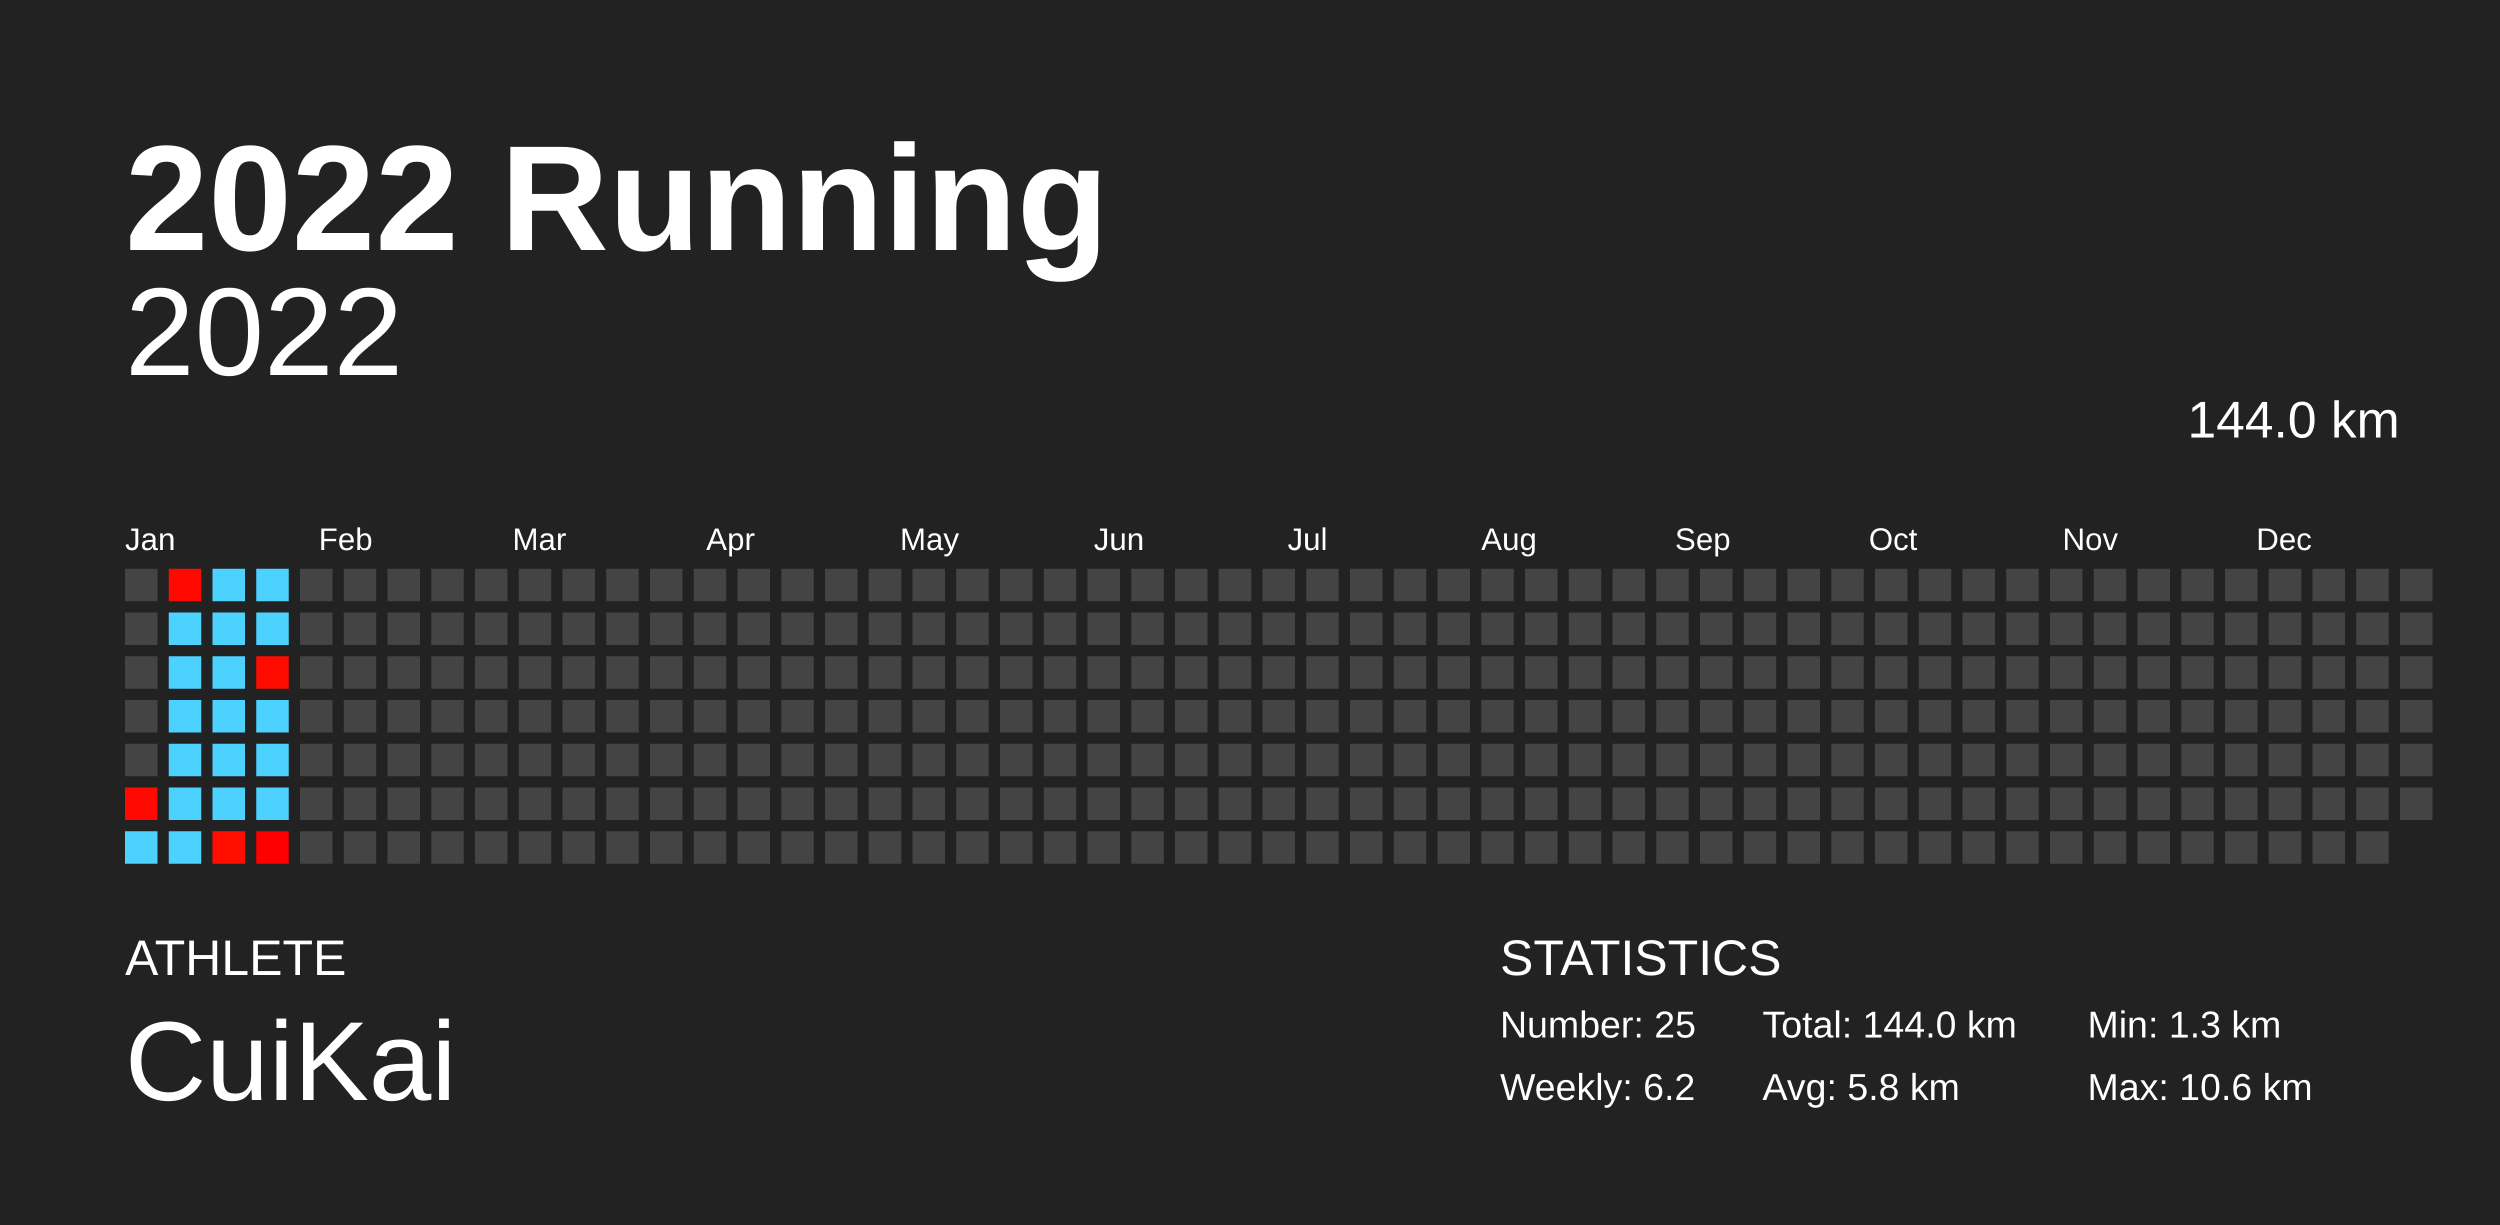
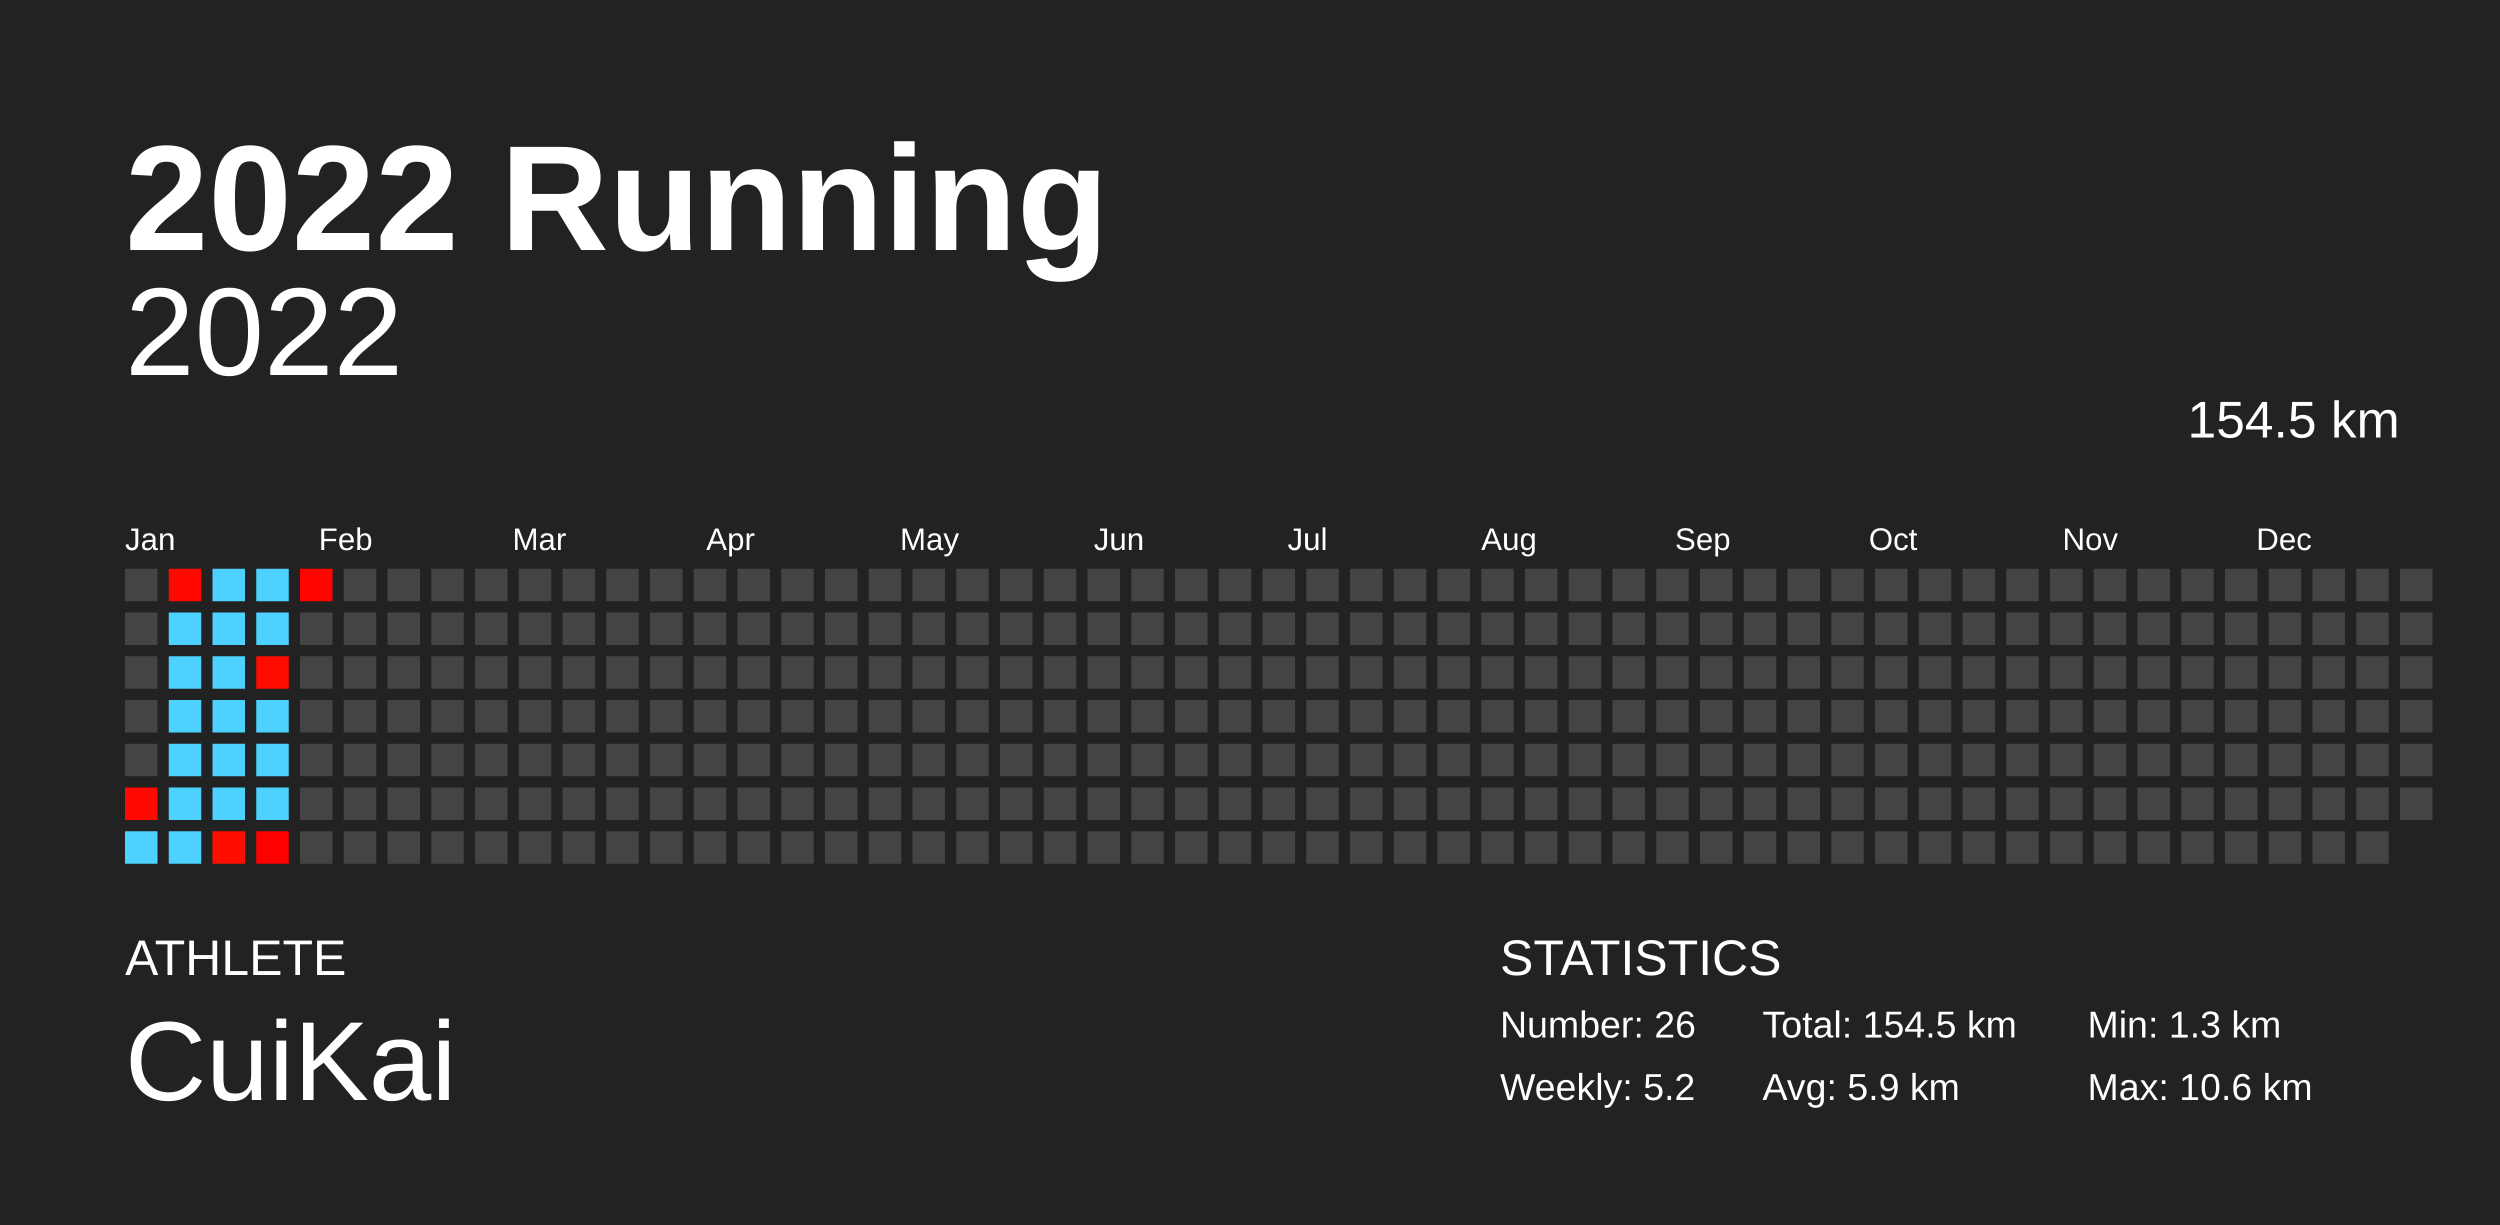
<svg xmlns="http://www.w3.org/2000/svg" baseProfile="full" height="98mm" version="1.1" viewBox="0,0,200,98" width="200mm">
  <defs />
  <rect fill="#222222" height="98" width="200" x="0" y="0" />
  <text fill="#FFFFFF" style="font-size:12px; font-family:Arial; font-weight:bold;" x="10" y="20">2022 Running</text>
  <text fill="#FFFFFF" style="font-size:4px; font-family:Arial" x="10" y="78">ATHLETE</text>
  <text fill="#FFFFFF" style="font-size:9px; font-family:Arial" x="10" y="88">CuiKai</text>
  <text fill="#FFFFFF" style="font-size:4px; font-family:Arial" x="120" y="78">STATISTICS</text>
-   <text fill="#FFFFFF" style="font-size:3px; font-family:Arial" x="120" y="83">Number: 25</text>
-   <text fill="#FFFFFF" style="font-size:3px; font-family:Arial" x="120" y="88">Weekly: 6.2</text>
-   <text fill="#FFFFFF" style="font-size:3px; font-family:Arial" x="141" y="83">Total: 144.0 km</text>
-   <text fill="#FFFFFF" style="font-size:3px; font-family:Arial" x="141" y="88">Avg: 5.8 km</text>
+   <text fill="#FFFFFF" style="font-size:3px; font-family:Arial" x="120" y="83">Number: 26</text>
+   <text fill="#FFFFFF" style="font-size:3px; font-family:Arial" x="120" y="88">Weekly: 5.2</text>
+   <text fill="#FFFFFF" style="font-size:3px; font-family:Arial" x="141" y="83">Total: 154.5 km</text>
+   <text fill="#FFFFFF" style="font-size:3px; font-family:Arial" x="141" y="88">Avg: 5.9 km</text>
  <text fill="#FFFFFF" style="font-size:3px; font-family:Arial" x="167" y="83">Min: 1.3 km</text>
  <text fill="#FFFFFF" style="font-size:3px; font-family:Arial" x="167" y="88">Max: 10.6 km</text>
  <text alignment-baseline="hanging" fill="#FFFFFF" style="font-size:10.0px; font-family:Arial;" x="10" y="30">2022</text>
-   <text alignment-baseline="hanging" fill="#FFFFFF" style="font-size:4.125px; font-family:Arial;" x="175" y="35">144.0 km</text>
+   <text alignment-baseline="hanging" fill="#FFFFFF" style="font-size:4.125px; font-family:Arial;" x="175" y="35">154.5 km</text>
  <text fill="#FFFFFF" style="font-size:2.5px; font-family:Arial" x="10.0" y="44">Jan</text>
  <text fill="#FFFFFF" style="font-size:2.5px; font-family:Arial" x="25.5" y="44">Feb</text>
  <text fill="#FFFFFF" style="font-size:2.5px; font-family:Arial" x="41.0" y="44">Mar</text>
  <text fill="#FFFFFF" style="font-size:2.5px; font-family:Arial" x="56.5" y="44">Apr</text>
  <text fill="#FFFFFF" style="font-size:2.5px; font-family:Arial" x="72.0" y="44">May</text>
  <text fill="#FFFFFF" style="font-size:2.5px; font-family:Arial" x="87.5" y="44">Jun</text>
  <text fill="#FFFFFF" style="font-size:2.5px; font-family:Arial" x="103.0" y="44">Jul</text>
  <text fill="#FFFFFF" style="font-size:2.5px; font-family:Arial" x="118.5" y="44">Aug</text>
  <text fill="#FFFFFF" style="font-size:2.5px; font-family:Arial" x="134.0" y="44">Sep</text>
  <text fill="#FFFFFF" style="font-size:2.5px; font-family:Arial" x="149.5" y="44">Oct</text>
  <text fill="#FFFFFF" style="font-size:2.5px; font-family:Arial" x="165.0" y="44">Nov</text>
  <text fill="#FFFFFF" style="font-size:2.5px; font-family:Arial" x="180.5" y="44">Dec</text>
  <rect fill="#444444" height="2.6" width="2.6" x="10.0" y="45.5" />
  <rect fill="#444444" height="2.6" width="2.6" x="10.0" y="49.0" />
  <rect fill="#444444" height="2.6" width="2.6" x="10.0" y="52.5" />
  <rect fill="#444444" height="2.6" width="2.6" x="10.0" y="56.0" />
  <rect fill="#444444" height="2.6" width="2.6" x="10.0" y="59.5" />
  <rect fill="#ff0900" height="2.6" width="2.6" x="10.0" y="63.0" />
  <rect fill="#4dd2ff" height="2.6" width="2.6" x="10.0" y="66.5" />
  <rect fill="#ff0800" height="2.6" width="2.6" x="13.5" y="45.5" />
  <rect fill="#4dd2ff" height="2.6" width="2.6" x="13.5" y="49.0" />
  <rect fill="#4dd2ff" height="2.6" width="2.6" x="13.5" y="52.5" />
  <rect fill="#4dd2ff" height="2.6" width="2.6" x="13.5" y="56.0" />
  <rect fill="#4dd2ff" height="2.6" width="2.6" x="13.5" y="59.5" />
  <rect fill="#4dd2ff" height="2.6" width="2.6" x="13.5" y="63.0" />
  <rect fill="#4dd2ff" height="2.6" width="2.6" x="13.5" y="66.5" />
  <rect fill="#4dd2ff" height="2.6" width="2.6" x="17.0" y="45.5" />
  <rect fill="#4dd2ff" height="2.6" width="2.6" x="17.0" y="49.0" />
  <rect fill="#4dd2ff" height="2.6" width="2.6" x="17.0" y="52.5" />
  <rect fill="#4dd2ff" height="2.6" width="2.6" x="17.0" y="56.0" />
  <rect fill="#4dd2ff" height="2.6" width="2.6" x="17.0" y="59.5" />
  <rect fill="#4dd2ff" height="2.6" width="2.6" x="17.0" y="63.0" />
  <rect fill="#ff0e00" height="2.6" width="2.6" x="17.0" y="66.5" />
  <rect fill="#4dd2ff" height="2.6" width="2.6" x="20.5" y="45.5" />
  <rect fill="#4dd2ff" height="2.6" width="2.6" x="20.5" y="49.0" />
  <rect fill="#ff0c00" height="2.6" width="2.6" x="20.5" y="52.5" />
  <rect fill="#4dd2ff" height="2.6" width="2.6" x="20.5" y="56.0" />
  <rect fill="#4dd2ff" height="2.6" width="2.6" x="20.5" y="59.5" />
  <rect fill="#4dd2ff" height="2.6" width="2.6" x="20.5" y="63.0" />
  <rect fill="#ff0000" height="2.6" width="2.6" x="20.5" y="66.5" />
-   <rect fill="#444444" height="2.6" width="2.6" x="24.0" y="45.5" />
+   <rect fill="#ff0500" height="2.6" width="2.6" x="24.0" y="45.5" />
  <rect fill="#444444" height="2.6" width="2.6" x="24.0" y="49.0" />
  <rect fill="#444444" height="2.6" width="2.6" x="24.0" y="52.5" />
  <rect fill="#444444" height="2.6" width="2.6" x="24.0" y="56.0" />
  <rect fill="#444444" height="2.6" width="2.6" x="24.0" y="59.5" />
  <rect fill="#444444" height="2.6" width="2.6" x="24.0" y="63.0" />
  <rect fill="#444444" height="2.6" width="2.6" x="24.0" y="66.5" />
  <rect fill="#444444" height="2.6" width="2.6" x="27.5" y="45.5" />
  <rect fill="#444444" height="2.6" width="2.6" x="27.5" y="49.0" />
  <rect fill="#444444" height="2.6" width="2.6" x="27.5" y="52.5" />
  <rect fill="#444444" height="2.6" width="2.6" x="27.5" y="56.0" />
  <rect fill="#444444" height="2.6" width="2.6" x="27.5" y="59.5" />
  <rect fill="#444444" height="2.6" width="2.6" x="27.5" y="63.0" />
  <rect fill="#444444" height="2.6" width="2.6" x="27.5" y="66.5" />
  <rect fill="#444444" height="2.6" width="2.6" x="31.0" y="45.5" />
  <rect fill="#444444" height="2.6" width="2.6" x="31.0" y="49.0" />
  <rect fill="#444444" height="2.6" width="2.6" x="31.0" y="52.5" />
  <rect fill="#444444" height="2.6" width="2.6" x="31.0" y="56.0" />
  <rect fill="#444444" height="2.6" width="2.6" x="31.0" y="59.5" />
  <rect fill="#444444" height="2.6" width="2.6" x="31.0" y="63.0" />
  <rect fill="#444444" height="2.6" width="2.6" x="31.0" y="66.5" />
  <rect fill="#444444" height="2.6" width="2.6" x="34.5" y="45.5" />
  <rect fill="#444444" height="2.6" width="2.6" x="34.5" y="49.0" />
  <rect fill="#444444" height="2.6" width="2.6" x="34.5" y="52.5" />
  <rect fill="#444444" height="2.6" width="2.6" x="34.5" y="56.0" />
  <rect fill="#444444" height="2.6" width="2.6" x="34.5" y="59.5" />
  <rect fill="#444444" height="2.6" width="2.6" x="34.5" y="63.0" />
  <rect fill="#444444" height="2.6" width="2.6" x="34.5" y="66.5" />
  <rect fill="#444444" height="2.6" width="2.6" x="38.0" y="45.5" />
  <rect fill="#444444" height="2.6" width="2.6" x="38.0" y="49.0" />
  <rect fill="#444444" height="2.6" width="2.6" x="38.0" y="52.5" />
  <rect fill="#444444" height="2.6" width="2.6" x="38.0" y="56.0" />
  <rect fill="#444444" height="2.6" width="2.6" x="38.0" y="59.5" />
  <rect fill="#444444" height="2.6" width="2.6" x="38.0" y="63.0" />
  <rect fill="#444444" height="2.6" width="2.6" x="38.0" y="66.5" />
  <rect fill="#444444" height="2.6" width="2.6" x="41.5" y="45.5" />
  <rect fill="#444444" height="2.6" width="2.6" x="41.5" y="49.0" />
  <rect fill="#444444" height="2.6" width="2.6" x="41.5" y="52.5" />
  <rect fill="#444444" height="2.6" width="2.6" x="41.5" y="56.0" />
  <rect fill="#444444" height="2.6" width="2.6" x="41.5" y="59.5" />
  <rect fill="#444444" height="2.6" width="2.6" x="41.5" y="63.0" />
  <rect fill="#444444" height="2.6" width="2.6" x="41.5" y="66.5" />
  <rect fill="#444444" height="2.6" width="2.6" x="45.0" y="45.5" />
  <rect fill="#444444" height="2.6" width="2.6" x="45.0" y="49.0" />
  <rect fill="#444444" height="2.6" width="2.6" x="45.0" y="52.5" />
  <rect fill="#444444" height="2.6" width="2.6" x="45.0" y="56.0" />
  <rect fill="#444444" height="2.6" width="2.6" x="45.0" y="59.5" />
  <rect fill="#444444" height="2.6" width="2.6" x="45.0" y="63.0" />
  <rect fill="#444444" height="2.6" width="2.6" x="45.0" y="66.5" />
  <rect fill="#444444" height="2.6" width="2.6" x="48.5" y="45.5" />
  <rect fill="#444444" height="2.6" width="2.6" x="48.5" y="49.0" />
  <rect fill="#444444" height="2.6" width="2.6" x="48.5" y="52.5" />
  <rect fill="#444444" height="2.6" width="2.6" x="48.5" y="56.0" />
  <rect fill="#444444" height="2.6" width="2.6" x="48.5" y="59.5" />
  <rect fill="#444444" height="2.6" width="2.6" x="48.5" y="63.0" />
  <rect fill="#444444" height="2.6" width="2.6" x="48.5" y="66.5" />
  <rect fill="#444444" height="2.6" width="2.6" x="52.0" y="45.5" />
  <rect fill="#444444" height="2.6" width="2.6" x="52.0" y="49.0" />
  <rect fill="#444444" height="2.6" width="2.6" x="52.0" y="52.5" />
  <rect fill="#444444" height="2.6" width="2.6" x="52.0" y="56.0" />
  <rect fill="#444444" height="2.6" width="2.6" x="52.0" y="59.5" />
  <rect fill="#444444" height="2.6" width="2.6" x="52.0" y="63.0" />
  <rect fill="#444444" height="2.6" width="2.6" x="52.0" y="66.5" />
  <rect fill="#444444" height="2.6" width="2.6" x="55.5" y="45.5" />
  <rect fill="#444444" height="2.6" width="2.6" x="55.5" y="49.0" />
  <rect fill="#444444" height="2.6" width="2.6" x="55.5" y="52.5" />
  <rect fill="#444444" height="2.6" width="2.6" x="55.5" y="56.0" />
  <rect fill="#444444" height="2.6" width="2.6" x="55.5" y="59.5" />
  <rect fill="#444444" height="2.6" width="2.6" x="55.5" y="63.0" />
  <rect fill="#444444" height="2.6" width="2.6" x="55.5" y="66.5" />
  <rect fill="#444444" height="2.6" width="2.6" x="59.0" y="45.5" />
  <rect fill="#444444" height="2.6" width="2.6" x="59.0" y="49.0" />
  <rect fill="#444444" height="2.6" width="2.6" x="59.0" y="52.5" />
  <rect fill="#444444" height="2.6" width="2.6" x="59.0" y="56.0" />
  <rect fill="#444444" height="2.6" width="2.6" x="59.0" y="59.5" />
  <rect fill="#444444" height="2.6" width="2.6" x="59.0" y="63.0" />
  <rect fill="#444444" height="2.6" width="2.6" x="59.0" y="66.5" />
  <rect fill="#444444" height="2.6" width="2.6" x="62.5" y="45.5" />
  <rect fill="#444444" height="2.6" width="2.6" x="62.5" y="49.0" />
  <rect fill="#444444" height="2.6" width="2.6" x="62.5" y="52.5" />
  <rect fill="#444444" height="2.6" width="2.6" x="62.5" y="56.0" />
  <rect fill="#444444" height="2.6" width="2.6" x="62.5" y="59.5" />
  <rect fill="#444444" height="2.6" width="2.6" x="62.5" y="63.0" />
  <rect fill="#444444" height="2.6" width="2.6" x="62.5" y="66.5" />
  <rect fill="#444444" height="2.6" width="2.6" x="66.0" y="45.5" />
  <rect fill="#444444" height="2.6" width="2.6" x="66.0" y="49.0" />
  <rect fill="#444444" height="2.6" width="2.6" x="66.0" y="52.5" />
  <rect fill="#444444" height="2.6" width="2.6" x="66.0" y="56.0" />
  <rect fill="#444444" height="2.6" width="2.6" x="66.0" y="59.5" />
  <rect fill="#444444" height="2.6" width="2.6" x="66.0" y="63.0" />
  <rect fill="#444444" height="2.6" width="2.6" x="66.0" y="66.5" />
  <rect fill="#444444" height="2.6" width="2.6" x="69.5" y="45.5" />
  <rect fill="#444444" height="2.6" width="2.6" x="69.5" y="49.0" />
  <rect fill="#444444" height="2.6" width="2.6" x="69.5" y="52.5" />
  <rect fill="#444444" height="2.6" width="2.6" x="69.5" y="56.0" />
  <rect fill="#444444" height="2.6" width="2.6" x="69.5" y="59.5" />
  <rect fill="#444444" height="2.6" width="2.6" x="69.5" y="63.0" />
  <rect fill="#444444" height="2.6" width="2.6" x="69.5" y="66.5" />
  <rect fill="#444444" height="2.6" width="2.6" x="73.0" y="45.5" />
  <rect fill="#444444" height="2.6" width="2.6" x="73.0" y="49.0" />
  <rect fill="#444444" height="2.6" width="2.6" x="73.0" y="52.5" />
  <rect fill="#444444" height="2.6" width="2.6" x="73.0" y="56.0" />
  <rect fill="#444444" height="2.6" width="2.6" x="73.0" y="59.5" />
  <rect fill="#444444" height="2.6" width="2.6" x="73.0" y="63.0" />
  <rect fill="#444444" height="2.6" width="2.6" x="73.0" y="66.5" />
  <rect fill="#444444" height="2.6" width="2.6" x="76.5" y="45.5" />
  <rect fill="#444444" height="2.6" width="2.6" x="76.5" y="49.0" />
  <rect fill="#444444" height="2.6" width="2.6" x="76.5" y="52.5" />
  <rect fill="#444444" height="2.6" width="2.6" x="76.5" y="56.0" />
  <rect fill="#444444" height="2.6" width="2.6" x="76.5" y="59.5" />
  <rect fill="#444444" height="2.6" width="2.6" x="76.5" y="63.0" />
  <rect fill="#444444" height="2.6" width="2.6" x="76.5" y="66.5" />
  <rect fill="#444444" height="2.6" width="2.6" x="80.0" y="45.5" />
  <rect fill="#444444" height="2.6" width="2.6" x="80.0" y="49.0" />
  <rect fill="#444444" height="2.6" width="2.6" x="80.0" y="52.5" />
  <rect fill="#444444" height="2.6" width="2.6" x="80.0" y="56.0" />
  <rect fill="#444444" height="2.6" width="2.6" x="80.0" y="59.5" />
  <rect fill="#444444" height="2.6" width="2.6" x="80.0" y="63.0" />
  <rect fill="#444444" height="2.6" width="2.6" x="80.0" y="66.5" />
  <rect fill="#444444" height="2.6" width="2.6" x="83.5" y="45.5" />
  <rect fill="#444444" height="2.6" width="2.6" x="83.5" y="49.0" />
  <rect fill="#444444" height="2.6" width="2.6" x="83.5" y="52.5" />
  <rect fill="#444444" height="2.6" width="2.6" x="83.5" y="56.0" />
  <rect fill="#444444" height="2.6" width="2.6" x="83.5" y="59.5" />
  <rect fill="#444444" height="2.6" width="2.6" x="83.5" y="63.0" />
  <rect fill="#444444" height="2.6" width="2.6" x="83.5" y="66.5" />
  <rect fill="#444444" height="2.6" width="2.6" x="87.0" y="45.5" />
  <rect fill="#444444" height="2.6" width="2.6" x="87.0" y="49.0" />
  <rect fill="#444444" height="2.6" width="2.6" x="87.0" y="52.5" />
  <rect fill="#444444" height="2.6" width="2.6" x="87.0" y="56.0" />
  <rect fill="#444444" height="2.6" width="2.6" x="87.0" y="59.5" />
  <rect fill="#444444" height="2.6" width="2.6" x="87.0" y="63.0" />
  <rect fill="#444444" height="2.6" width="2.6" x="87.0" y="66.5" />
  <rect fill="#444444" height="2.6" width="2.6" x="90.5" y="45.5" />
  <rect fill="#444444" height="2.6" width="2.6" x="90.5" y="49.0" />
  <rect fill="#444444" height="2.6" width="2.6" x="90.5" y="52.5" />
  <rect fill="#444444" height="2.6" width="2.6" x="90.5" y="56.0" />
  <rect fill="#444444" height="2.6" width="2.6" x="90.5" y="59.5" />
  <rect fill="#444444" height="2.6" width="2.6" x="90.5" y="63.0" />
  <rect fill="#444444" height="2.6" width="2.6" x="90.5" y="66.5" />
  <rect fill="#444444" height="2.6" width="2.6" x="94.0" y="45.5" />
  <rect fill="#444444" height="2.6" width="2.6" x="94.0" y="49.0" />
  <rect fill="#444444" height="2.6" width="2.6" x="94.0" y="52.5" />
  <rect fill="#444444" height="2.6" width="2.6" x="94.0" y="56.0" />
  <rect fill="#444444" height="2.6" width="2.6" x="94.0" y="59.5" />
  <rect fill="#444444" height="2.6" width="2.6" x="94.0" y="63.0" />
  <rect fill="#444444" height="2.6" width="2.6" x="94.0" y="66.5" />
  <rect fill="#444444" height="2.6" width="2.6" x="97.5" y="45.5" />
  <rect fill="#444444" height="2.6" width="2.6" x="97.5" y="49.0" />
  <rect fill="#444444" height="2.6" width="2.6" x="97.5" y="52.5" />
  <rect fill="#444444" height="2.6" width="2.6" x="97.5" y="56.0" />
  <rect fill="#444444" height="2.6" width="2.6" x="97.5" y="59.5" />
  <rect fill="#444444" height="2.6" width="2.6" x="97.5" y="63.0" />
  <rect fill="#444444" height="2.6" width="2.6" x="97.5" y="66.5" />
  <rect fill="#444444" height="2.6" width="2.6" x="101.0" y="45.5" />
  <rect fill="#444444" height="2.6" width="2.6" x="101.0" y="49.0" />
  <rect fill="#444444" height="2.6" width="2.6" x="101.0" y="52.5" />
  <rect fill="#444444" height="2.6" width="2.6" x="101.0" y="56.0" />
  <rect fill="#444444" height="2.6" width="2.6" x="101.0" y="59.5" />
  <rect fill="#444444" height="2.6" width="2.6" x="101.0" y="63.0" />
  <rect fill="#444444" height="2.6" width="2.6" x="101.0" y="66.5" />
  <rect fill="#444444" height="2.6" width="2.6" x="104.5" y="45.5" />
  <rect fill="#444444" height="2.6" width="2.6" x="104.5" y="49.0" />
  <rect fill="#444444" height="2.6" width="2.6" x="104.5" y="52.5" />
  <rect fill="#444444" height="2.6" width="2.6" x="104.5" y="56.0" />
  <rect fill="#444444" height="2.6" width="2.6" x="104.5" y="59.5" />
  <rect fill="#444444" height="2.6" width="2.6" x="104.5" y="63.0" />
  <rect fill="#444444" height="2.6" width="2.6" x="104.5" y="66.5" />
  <rect fill="#444444" height="2.6" width="2.6" x="108.0" y="45.5" />
  <rect fill="#444444" height="2.6" width="2.6" x="108.0" y="49.0" />
  <rect fill="#444444" height="2.6" width="2.6" x="108.0" y="52.5" />
  <rect fill="#444444" height="2.6" width="2.6" x="108.0" y="56.0" />
  <rect fill="#444444" height="2.6" width="2.6" x="108.0" y="59.5" />
  <rect fill="#444444" height="2.6" width="2.6" x="108.0" y="63.0" />
  <rect fill="#444444" height="2.6" width="2.6" x="108.0" y="66.5" />
  <rect fill="#444444" height="2.6" width="2.6" x="111.5" y="45.5" />
  <rect fill="#444444" height="2.6" width="2.6" x="111.5" y="49.0" />
  <rect fill="#444444" height="2.6" width="2.6" x="111.5" y="52.5" />
  <rect fill="#444444" height="2.6" width="2.6" x="111.5" y="56.0" />
  <rect fill="#444444" height="2.6" width="2.6" x="111.5" y="59.5" />
  <rect fill="#444444" height="2.6" width="2.6" x="111.5" y="63.0" />
  <rect fill="#444444" height="2.6" width="2.6" x="111.5" y="66.5" />
  <rect fill="#444444" height="2.6" width="2.6" x="115.0" y="45.5" />
  <rect fill="#444444" height="2.6" width="2.6" x="115.0" y="49.0" />
  <rect fill="#444444" height="2.6" width="2.6" x="115.0" y="52.5" />
  <rect fill="#444444" height="2.6" width="2.6" x="115.0" y="56.0" />
  <rect fill="#444444" height="2.6" width="2.6" x="115.0" y="59.5" />
  <rect fill="#444444" height="2.6" width="2.6" x="115.0" y="63.0" />
  <rect fill="#444444" height="2.6" width="2.6" x="115.0" y="66.5" />
  <rect fill="#444444" height="2.6" width="2.6" x="118.5" y="45.5" />
  <rect fill="#444444" height="2.6" width="2.6" x="118.5" y="49.0" />
  <rect fill="#444444" height="2.6" width="2.6" x="118.5" y="52.5" />
  <rect fill="#444444" height="2.6" width="2.6" x="118.5" y="56.0" />
  <rect fill="#444444" height="2.6" width="2.6" x="118.5" y="59.5" />
  <rect fill="#444444" height="2.6" width="2.6" x="118.5" y="63.0" />
  <rect fill="#444444" height="2.6" width="2.6" x="118.5" y="66.5" />
  <rect fill="#444444" height="2.6" width="2.6" x="122.0" y="45.5" />
  <rect fill="#444444" height="2.6" width="2.6" x="122.0" y="49.0" />
  <rect fill="#444444" height="2.6" width="2.6" x="122.0" y="52.5" />
  <rect fill="#444444" height="2.6" width="2.6" x="122.0" y="56.0" />
  <rect fill="#444444" height="2.6" width="2.6" x="122.0" y="59.5" />
  <rect fill="#444444" height="2.6" width="2.6" x="122.0" y="63.0" />
  <rect fill="#444444" height="2.6" width="2.6" x="122.0" y="66.5" />
  <rect fill="#444444" height="2.6" width="2.6" x="125.5" y="45.5" />
  <rect fill="#444444" height="2.6" width="2.6" x="125.5" y="49.0" />
  <rect fill="#444444" height="2.6" width="2.6" x="125.5" y="52.5" />
  <rect fill="#444444" height="2.6" width="2.6" x="125.5" y="56.0" />
  <rect fill="#444444" height="2.6" width="2.6" x="125.5" y="59.5" />
  <rect fill="#444444" height="2.6" width="2.6" x="125.5" y="63.0" />
  <rect fill="#444444" height="2.6" width="2.6" x="125.5" y="66.5" />
  <rect fill="#444444" height="2.6" width="2.6" x="129.0" y="45.5" />
  <rect fill="#444444" height="2.6" width="2.6" x="129.0" y="49.0" />
  <rect fill="#444444" height="2.6" width="2.6" x="129.0" y="52.5" />
  <rect fill="#444444" height="2.6" width="2.6" x="129.0" y="56.0" />
  <rect fill="#444444" height="2.6" width="2.6" x="129.0" y="59.5" />
  <rect fill="#444444" height="2.6" width="2.6" x="129.0" y="63.0" />
  <rect fill="#444444" height="2.6" width="2.6" x="129.0" y="66.5" />
  <rect fill="#444444" height="2.6" width="2.6" x="132.5" y="45.5" />
  <rect fill="#444444" height="2.6" width="2.6" x="132.5" y="49.0" />
  <rect fill="#444444" height="2.6" width="2.6" x="132.5" y="52.5" />
  <rect fill="#444444" height="2.6" width="2.6" x="132.5" y="56.0" />
  <rect fill="#444444" height="2.6" width="2.6" x="132.5" y="59.5" />
  <rect fill="#444444" height="2.6" width="2.6" x="132.5" y="63.0" />
  <rect fill="#444444" height="2.6" width="2.6" x="132.5" y="66.5" />
  <rect fill="#444444" height="2.6" width="2.6" x="136.0" y="45.5" />
  <rect fill="#444444" height="2.6" width="2.6" x="136.0" y="49.0" />
  <rect fill="#444444" height="2.6" width="2.6" x="136.0" y="52.5" />
  <rect fill="#444444" height="2.6" width="2.6" x="136.0" y="56.0" />
  <rect fill="#444444" height="2.6" width="2.6" x="136.0" y="59.5" />
  <rect fill="#444444" height="2.6" width="2.6" x="136.0" y="63.0" />
  <rect fill="#444444" height="2.6" width="2.6" x="136.0" y="66.5" />
  <rect fill="#444444" height="2.6" width="2.6" x="139.5" y="45.5" />
  <rect fill="#444444" height="2.6" width="2.6" x="139.5" y="49.0" />
  <rect fill="#444444" height="2.6" width="2.6" x="139.5" y="52.5" />
  <rect fill="#444444" height="2.6" width="2.6" x="139.5" y="56.0" />
  <rect fill="#444444" height="2.6" width="2.6" x="139.5" y="59.5" />
  <rect fill="#444444" height="2.6" width="2.6" x="139.5" y="63.0" />
  <rect fill="#444444" height="2.6" width="2.6" x="139.5" y="66.5" />
  <rect fill="#444444" height="2.6" width="2.6" x="143.0" y="45.5" />
  <rect fill="#444444" height="2.6" width="2.6" x="143.0" y="49.0" />
  <rect fill="#444444" height="2.6" width="2.6" x="143.0" y="52.5" />
  <rect fill="#444444" height="2.6" width="2.6" x="143.0" y="56.0" />
  <rect fill="#444444" height="2.6" width="2.6" x="143.0" y="59.5" />
  <rect fill="#444444" height="2.6" width="2.6" x="143.0" y="63.0" />
  <rect fill="#444444" height="2.6" width="2.6" x="143.0" y="66.5" />
  <rect fill="#444444" height="2.6" width="2.6" x="146.5" y="45.5" />
  <rect fill="#444444" height="2.6" width="2.6" x="146.5" y="49.0" />
  <rect fill="#444444" height="2.6" width="2.6" x="146.5" y="52.5" />
  <rect fill="#444444" height="2.6" width="2.6" x="146.5" y="56.0" />
  <rect fill="#444444" height="2.6" width="2.6" x="146.5" y="59.5" />
  <rect fill="#444444" height="2.6" width="2.6" x="146.5" y="63.0" />
  <rect fill="#444444" height="2.6" width="2.6" x="146.5" y="66.5" />
  <rect fill="#444444" height="2.6" width="2.6" x="150.0" y="45.5" />
  <rect fill="#444444" height="2.6" width="2.6" x="150.0" y="49.0" />
  <rect fill="#444444" height="2.6" width="2.6" x="150.0" y="52.5" />
  <rect fill="#444444" height="2.6" width="2.6" x="150.0" y="56.0" />
  <rect fill="#444444" height="2.6" width="2.6" x="150.0" y="59.5" />
  <rect fill="#444444" height="2.6" width="2.6" x="150.0" y="63.0" />
  <rect fill="#444444" height="2.6" width="2.6" x="150.0" y="66.5" />
  <rect fill="#444444" height="2.6" width="2.6" x="153.5" y="45.5" />
  <rect fill="#444444" height="2.6" width="2.6" x="153.5" y="49.0" />
  <rect fill="#444444" height="2.6" width="2.6" x="153.5" y="52.5" />
  <rect fill="#444444" height="2.6" width="2.6" x="153.5" y="56.0" />
  <rect fill="#444444" height="2.6" width="2.6" x="153.5" y="59.5" />
  <rect fill="#444444" height="2.6" width="2.6" x="153.5" y="63.0" />
  <rect fill="#444444" height="2.6" width="2.6" x="153.5" y="66.5" />
  <rect fill="#444444" height="2.6" width="2.6" x="157.0" y="45.5" />
  <rect fill="#444444" height="2.6" width="2.6" x="157.0" y="49.0" />
  <rect fill="#444444" height="2.6" width="2.6" x="157.0" y="52.5" />
  <rect fill="#444444" height="2.6" width="2.6" x="157.0" y="56.0" />
  <rect fill="#444444" height="2.6" width="2.6" x="157.0" y="59.5" />
  <rect fill="#444444" height="2.6" width="2.6" x="157.0" y="63.0" />
  <rect fill="#444444" height="2.6" width="2.6" x="157.0" y="66.5" />
  <rect fill="#444444" height="2.6" width="2.6" x="160.5" y="45.5" />
  <rect fill="#444444" height="2.6" width="2.6" x="160.5" y="49.0" />
  <rect fill="#444444" height="2.6" width="2.6" x="160.5" y="52.5" />
  <rect fill="#444444" height="2.6" width="2.6" x="160.5" y="56.0" />
  <rect fill="#444444" height="2.6" width="2.6" x="160.5" y="59.5" />
  <rect fill="#444444" height="2.6" width="2.6" x="160.5" y="63.0" />
  <rect fill="#444444" height="2.6" width="2.6" x="160.5" y="66.5" />
  <rect fill="#444444" height="2.6" width="2.6" x="164.0" y="45.5" />
  <rect fill="#444444" height="2.6" width="2.6" x="164.0" y="49.0" />
  <rect fill="#444444" height="2.6" width="2.6" x="164.0" y="52.5" />
  <rect fill="#444444" height="2.6" width="2.6" x="164.0" y="56.0" />
  <rect fill="#444444" height="2.6" width="2.6" x="164.0" y="59.5" />
  <rect fill="#444444" height="2.6" width="2.6" x="164.0" y="63.0" />
  <rect fill="#444444" height="2.6" width="2.6" x="164.0" y="66.5" />
  <rect fill="#444444" height="2.6" width="2.6" x="167.5" y="45.5" />
  <rect fill="#444444" height="2.6" width="2.6" x="167.5" y="49.0" />
  <rect fill="#444444" height="2.6" width="2.6" x="167.5" y="52.5" />
  <rect fill="#444444" height="2.6" width="2.6" x="167.5" y="56.0" />
  <rect fill="#444444" height="2.6" width="2.6" x="167.5" y="59.5" />
  <rect fill="#444444" height="2.6" width="2.6" x="167.5" y="63.0" />
  <rect fill="#444444" height="2.6" width="2.6" x="167.5" y="66.5" />
  <rect fill="#444444" height="2.6" width="2.6" x="171.0" y="45.5" />
  <rect fill="#444444" height="2.6" width="2.6" x="171.0" y="49.0" />
  <rect fill="#444444" height="2.6" width="2.6" x="171.0" y="52.5" />
  <rect fill="#444444" height="2.6" width="2.6" x="171.0" y="56.0" />
  <rect fill="#444444" height="2.6" width="2.6" x="171.0" y="59.5" />
  <rect fill="#444444" height="2.6" width="2.6" x="171.0" y="63.0" />
  <rect fill="#444444" height="2.6" width="2.6" x="171.0" y="66.5" />
  <rect fill="#444444" height="2.6" width="2.6" x="174.5" y="45.5" />
  <rect fill="#444444" height="2.6" width="2.6" x="174.5" y="49.0" />
  <rect fill="#444444" height="2.6" width="2.6" x="174.5" y="52.5" />
  <rect fill="#444444" height="2.6" width="2.6" x="174.5" y="56.0" />
  <rect fill="#444444" height="2.6" width="2.6" x="174.5" y="59.5" />
  <rect fill="#444444" height="2.6" width="2.6" x="174.5" y="63.0" />
  <rect fill="#444444" height="2.6" width="2.6" x="174.5" y="66.5" />
  <rect fill="#444444" height="2.6" width="2.6" x="178.0" y="45.5" />
  <rect fill="#444444" height="2.6" width="2.6" x="178.0" y="49.0" />
  <rect fill="#444444" height="2.6" width="2.6" x="178.0" y="52.5" />
  <rect fill="#444444" height="2.6" width="2.6" x="178.0" y="56.0" />
  <rect fill="#444444" height="2.6" width="2.6" x="178.0" y="59.5" />
  <rect fill="#444444" height="2.6" width="2.6" x="178.0" y="63.0" />
  <rect fill="#444444" height="2.6" width="2.6" x="178.0" y="66.5" />
  <rect fill="#444444" height="2.6" width="2.6" x="181.5" y="45.5" />
  <rect fill="#444444" height="2.6" width="2.6" x="181.5" y="49.0" />
  <rect fill="#444444" height="2.6" width="2.6" x="181.5" y="52.5" />
  <rect fill="#444444" height="2.6" width="2.6" x="181.5" y="56.0" />
  <rect fill="#444444" height="2.6" width="2.6" x="181.5" y="59.5" />
  <rect fill="#444444" height="2.6" width="2.6" x="181.5" y="63.0" />
  <rect fill="#444444" height="2.6" width="2.6" x="181.5" y="66.5" />
  <rect fill="#444444" height="2.6" width="2.6" x="185.0" y="45.5" />
  <rect fill="#444444" height="2.6" width="2.6" x="185.0" y="49.0" />
  <rect fill="#444444" height="2.6" width="2.6" x="185.0" y="52.5" />
  <rect fill="#444444" height="2.6" width="2.6" x="185.0" y="56.0" />
  <rect fill="#444444" height="2.6" width="2.6" x="185.0" y="59.5" />
  <rect fill="#444444" height="2.6" width="2.6" x="185.0" y="63.0" />
  <rect fill="#444444" height="2.6" width="2.6" x="185.0" y="66.5" />
  <rect fill="#444444" height="2.6" width="2.6" x="188.5" y="45.5" />
  <rect fill="#444444" height="2.6" width="2.6" x="188.5" y="49.0" />
  <rect fill="#444444" height="2.6" width="2.6" x="188.5" y="52.5" />
  <rect fill="#444444" height="2.6" width="2.6" x="188.5" y="56.0" />
  <rect fill="#444444" height="2.6" width="2.6" x="188.5" y="59.5" />
  <rect fill="#444444" height="2.6" width="2.6" x="188.5" y="63.0" />
  <rect fill="#444444" height="2.6" width="2.6" x="188.5" y="66.5" />
  <rect fill="#444444" height="2.6" width="2.6" x="192.0" y="45.5" />
  <rect fill="#444444" height="2.6" width="2.6" x="192.0" y="49.0" />
  <rect fill="#444444" height="2.6" width="2.6" x="192.0" y="52.5" />
  <rect fill="#444444" height="2.6" width="2.6" x="192.0" y="56.0" />
  <rect fill="#444444" height="2.6" width="2.6" x="192.0" y="59.5" />
  <rect fill="#444444" height="2.6" width="2.6" x="192.0" y="63.0" />
</svg>
